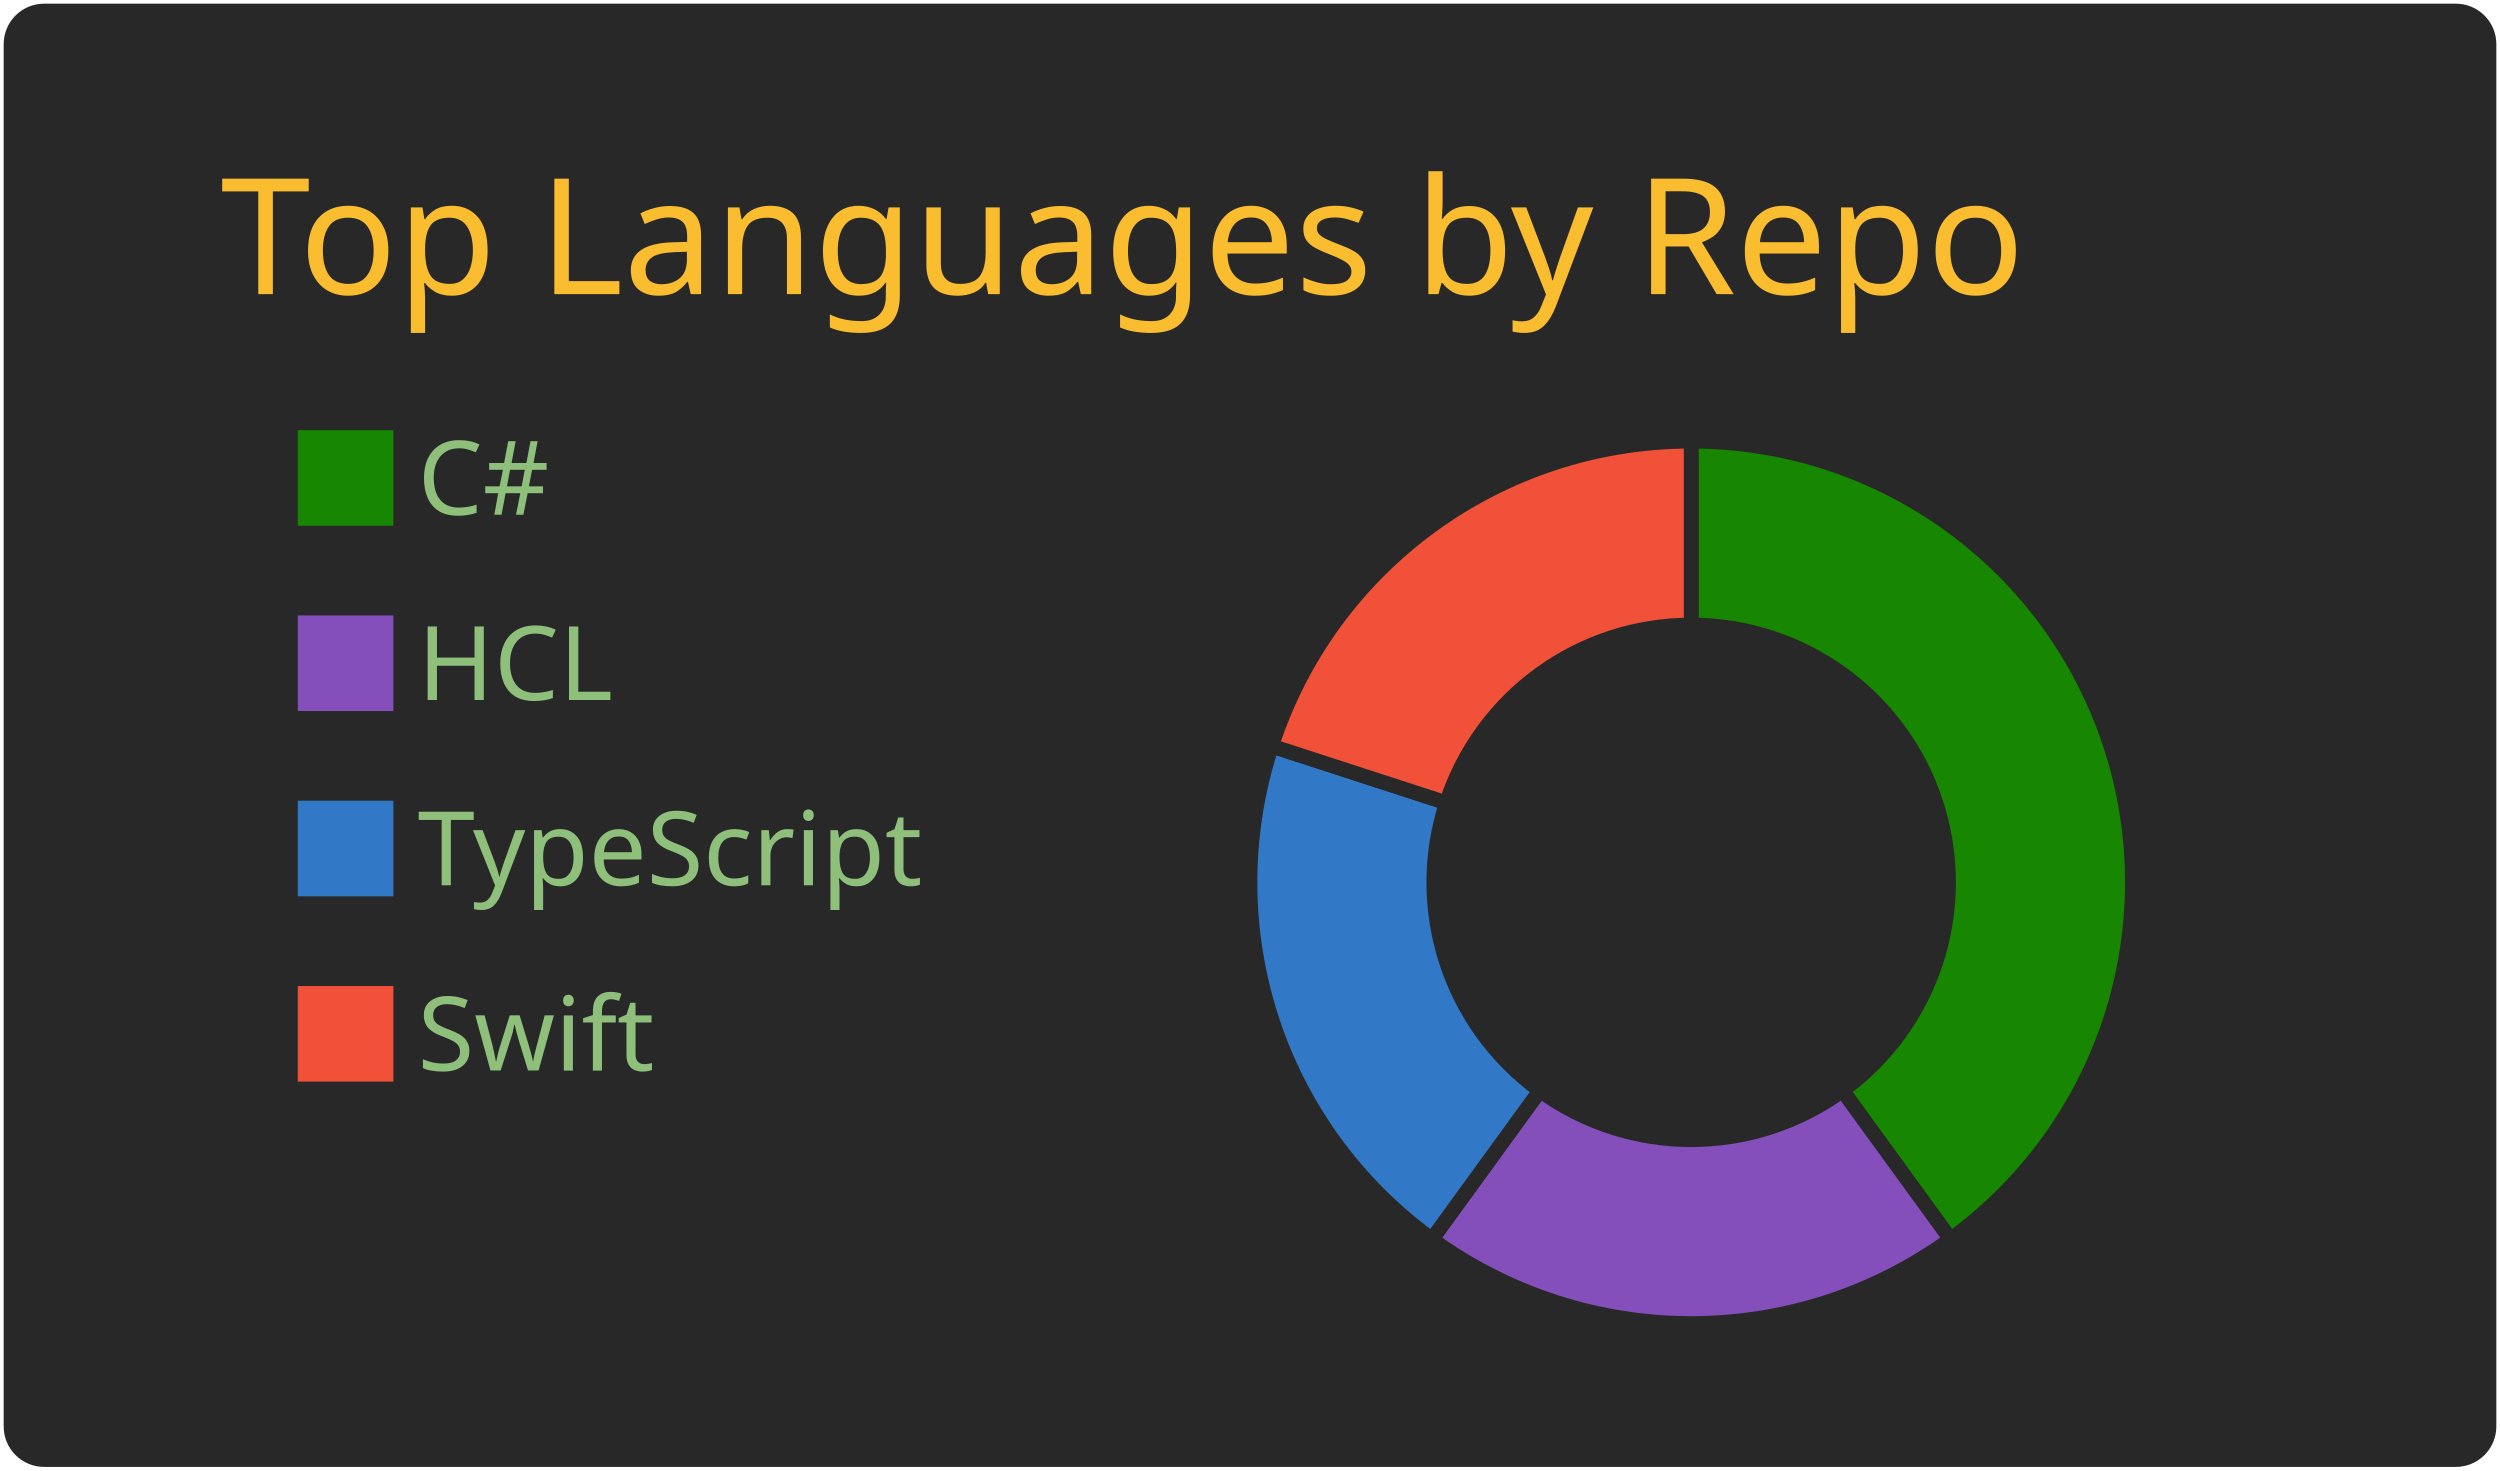
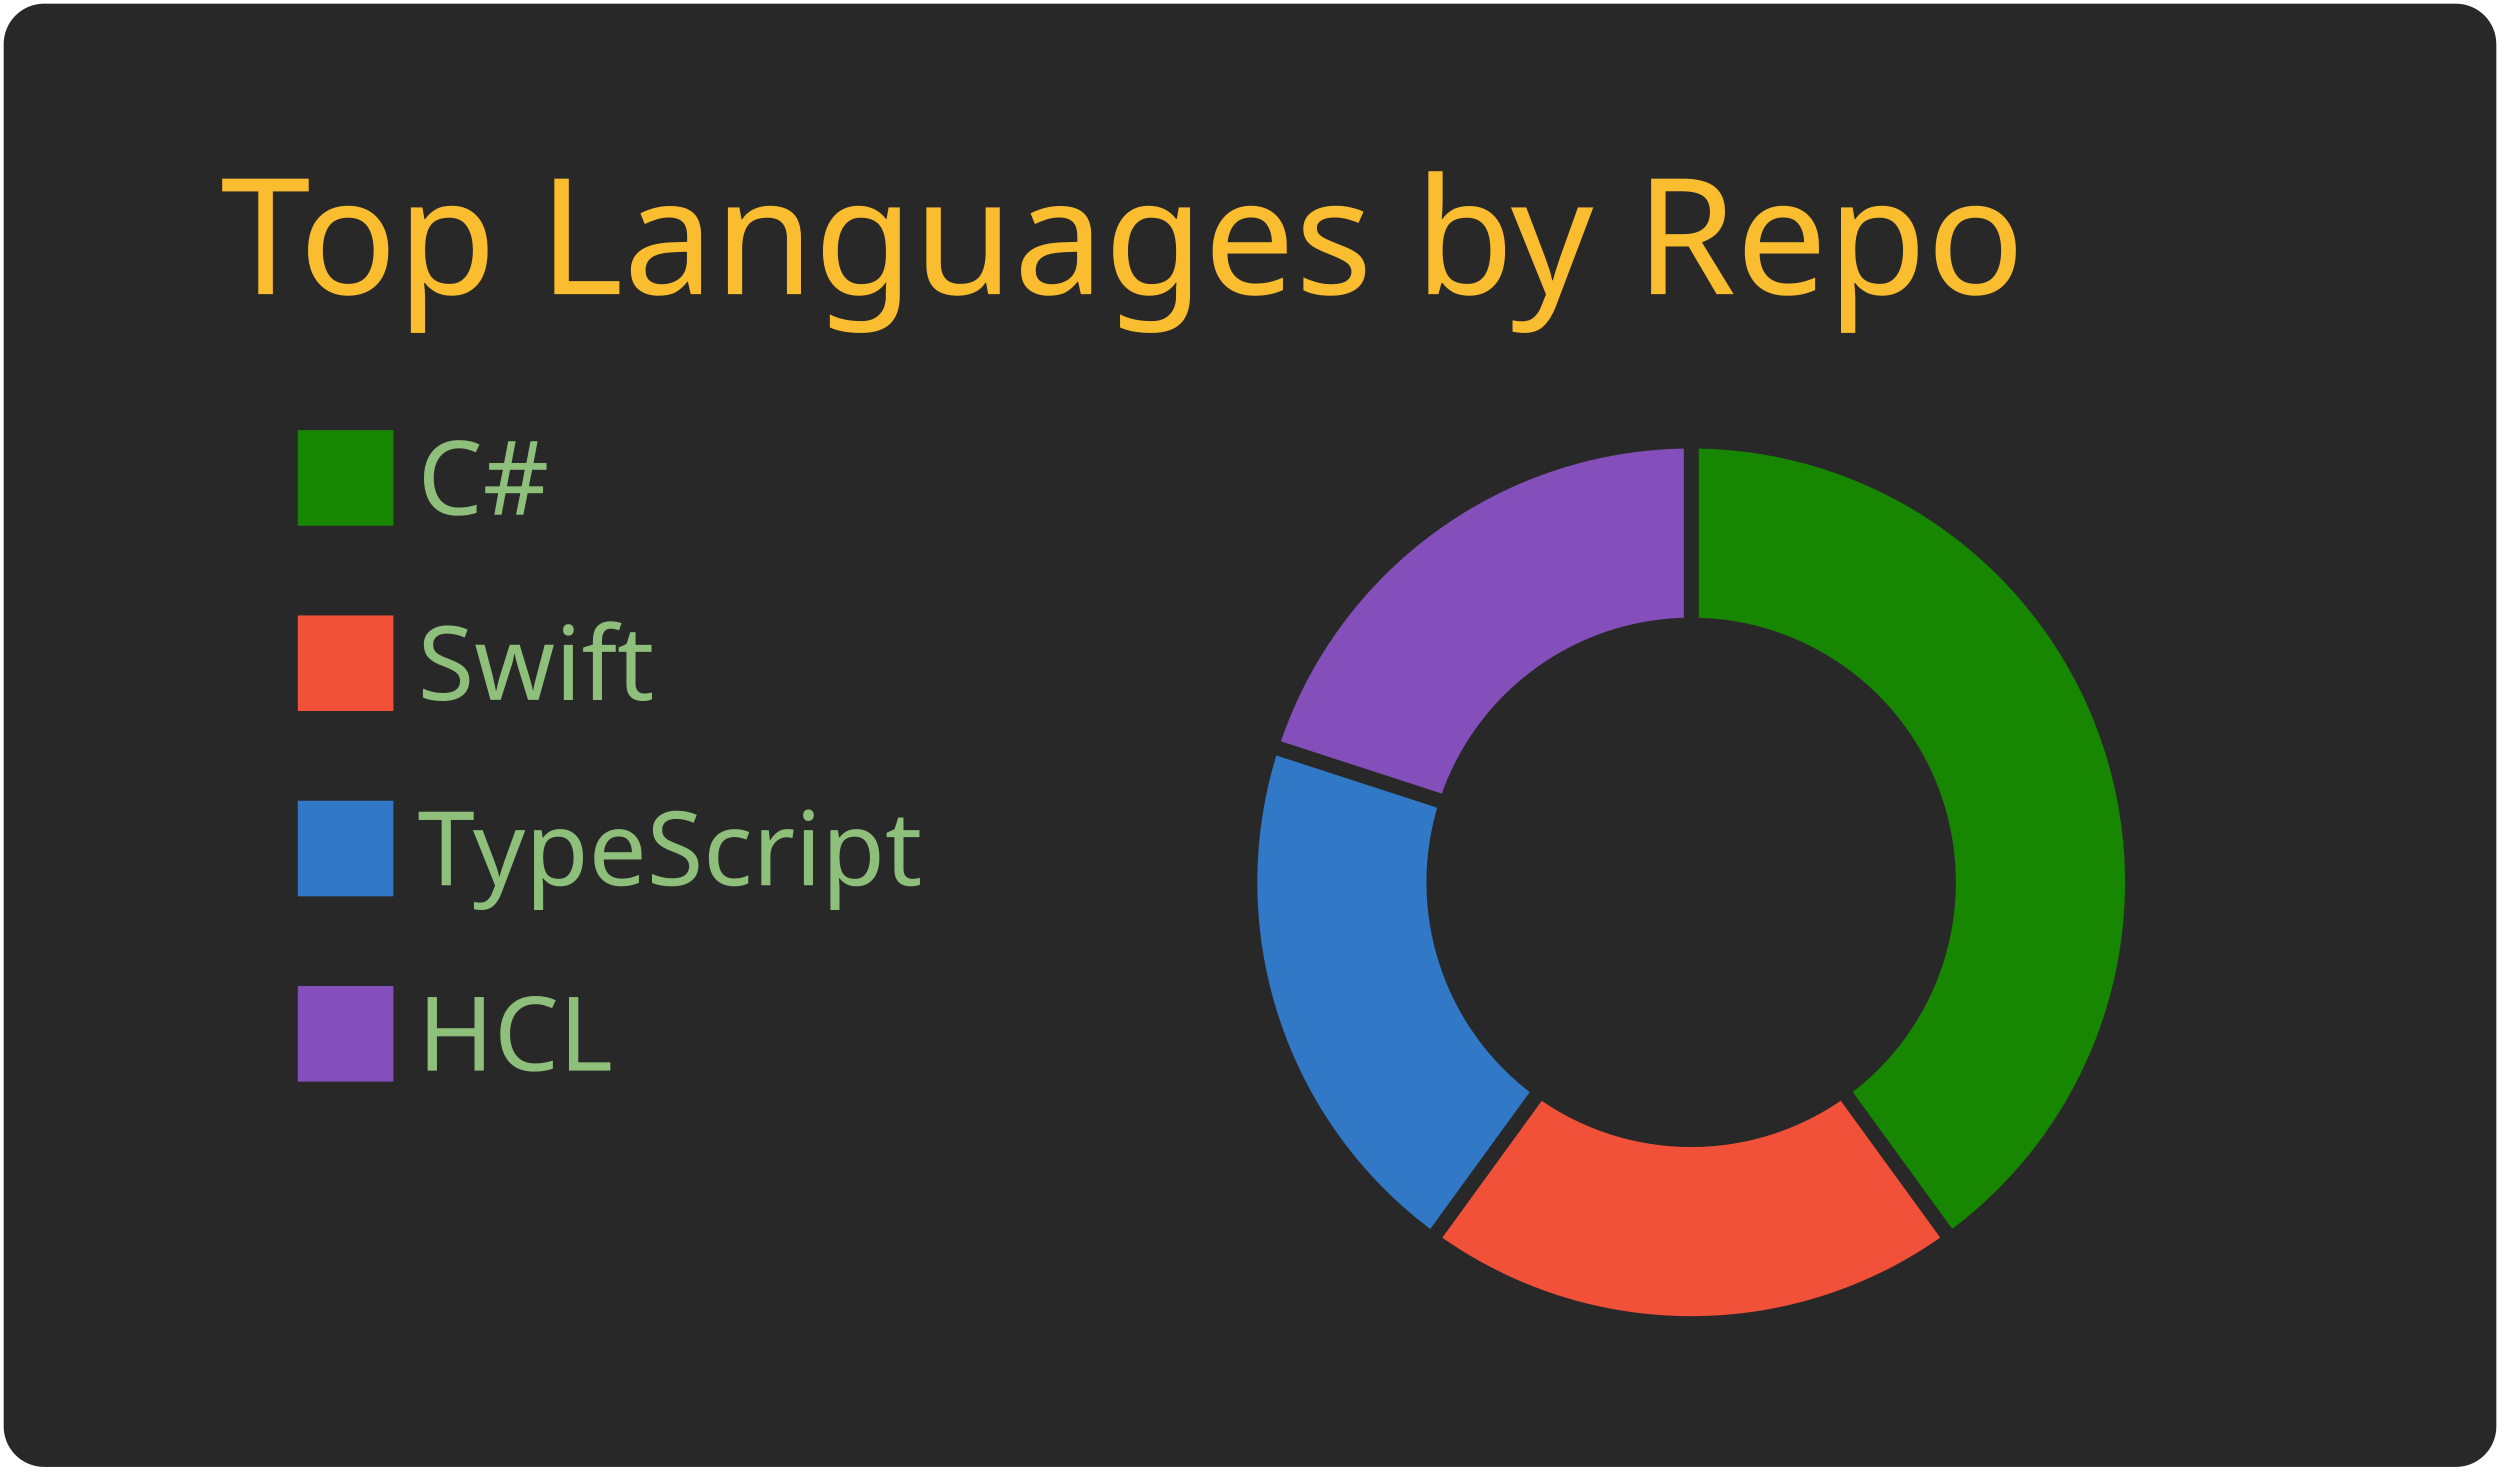
<svg xmlns="http://www.w3.org/2000/svg" width="340" height="200" viewBox="0 0 340 200">
  <style>* {
          font-family: 'Segoe UI', Ubuntu, "Helvetica Neue", Sans-Serif
        }</style>
  <g class="gpsc-root">
    <rect x="1" y="1" rx="5" ry="5" height="99%" width="99.412%" stroke="#282828" stroke-width="1" fill="#282828" stroke-opacity="1" />
    <text x="30" y="40" class="gpsc-item" style="--gpsc-i: 0; font-size: 22px; fill: #fabd2f;">Top Languages by Repo</text>
    <g transform="translate(0,40)">
      <g transform="translate(40,0)">
        <rect y="18" width="14" height="14" class="gpsc-item" style="--gpsc-i: 0; stroke-width: 1px;" fill="#178600" stroke="#282828" />
-         <rect y="43.2" width="14" height="14" class="gpsc-item" style="--gpsc-i: 1; stroke-width: 1px;" fill="#844FBA" stroke="#282828" />
+         <rect y="43.2" width="14" height="14" class="gpsc-item" style="--gpsc-i: 1; stroke-width: 1px;" fill="#F05138" stroke="#282828" />
        <rect y="68.4" width="14" height="14" class="gpsc-item" style="--gpsc-i: 2; stroke-width: 1px;" fill="#3178c6" stroke="#282828" />
-         <rect y="93.6" width="14" height="14" class="gpsc-item" style="--gpsc-i: 3; stroke-width: 1px;" fill="#F05138" stroke="#282828" />
+         <rect y="93.6" width="14" height="14" class="gpsc-item" style="--gpsc-i: 3; stroke-width: 1px;" fill="#844FBA" stroke="#282828" />
        <text x="16.8" y="30" class="gpsc-item" style="--gpsc-i: 0; fill: #8ec07c; font-size: 14px;">C#</text>
-         <text x="16.8" y="55.2" class="gpsc-item" style="--gpsc-i: 1; fill: #8ec07c; font-size: 14px;">HCL</text>
+         <text x="16.8" y="55.2" class="gpsc-item" style="--gpsc-i: 1; fill: #8ec07c; font-size: 14px;">Swift</text>
        <text x="16.8" y="80.4" class="gpsc-item" style="--gpsc-i: 2; fill: #8ec07c; font-size: 14px;">TypeScript</text>
-         <text x="16.8" y="105.6" class="gpsc-item" style="--gpsc-i: 3; fill: #8ec07c; font-size: 14px;">Swift</text>
+         <text x="16.8" y="105.6" class="gpsc-item" style="--gpsc-i: 3; fill: #8ec07c; font-size: 14px;">HCL</text>
      </g>
      <g transform="translate( 230, 80 )">
        <g class="arc" style="--gpsc-i: 0;">
          <path d="M3.67394039744206e-15,-60A60,60,0,0,1,35.267,48.541L20.572,28.316A35,35,0,0,0,2.1431318985078682e-15,-35Z" style="fill: #178600; stroke-width: 2px;" stroke="#282828" />
        </g>
        <g class="arc" style="--gpsc-i: 1;">
-           <path d="M35.267,48.541A60,60,0,0,1,-35.267,48.541L-20.572,28.316A35,35,0,0,0,20.572,28.316Z" style="fill: #844FBA; stroke-width: 2px;" stroke="#282828" />
+           <path d="M35.267,48.541A60,60,0,0,1,-35.267,48.541L-20.572,28.316A35,35,0,0,0,20.572,28.316Z" style="fill: #F05138; stroke-width: 2px;" stroke="#282828" />
        </g>
        <g class="arc" style="--gpsc-i: 2;">
          <path d="M-35.267,48.541A60,60,0,0,1,-57.063,-18.541L-33.287,-10.816A35,35,0,0,0,-20.572,28.316Z" style="fill: #3178c6; stroke-width: 2px;" stroke="#282828" />
        </g>
        <g class="arc" style="--gpsc-i: 3;">
-           <path d="M-57.063,-18.541A60,60,0,0,1,-1.1021821192326178e-14,-60L-6.429395695523604e-15,-35A35,35,0,0,0,-33.287,-10.816Z" style="fill: #F05138; stroke-width: 2px;" stroke="#282828" />
+           <path d="M-57.063,-18.541A60,60,0,0,1,-1.1021821192326178e-14,-60L-6.429395695523604e-15,-35A35,35,0,0,0,-33.287,-10.816Z" style="fill: #844FBA; stroke-width: 2px;" stroke="#282828" />
        </g>
      </g>
    </g>
  </g>
</svg>
